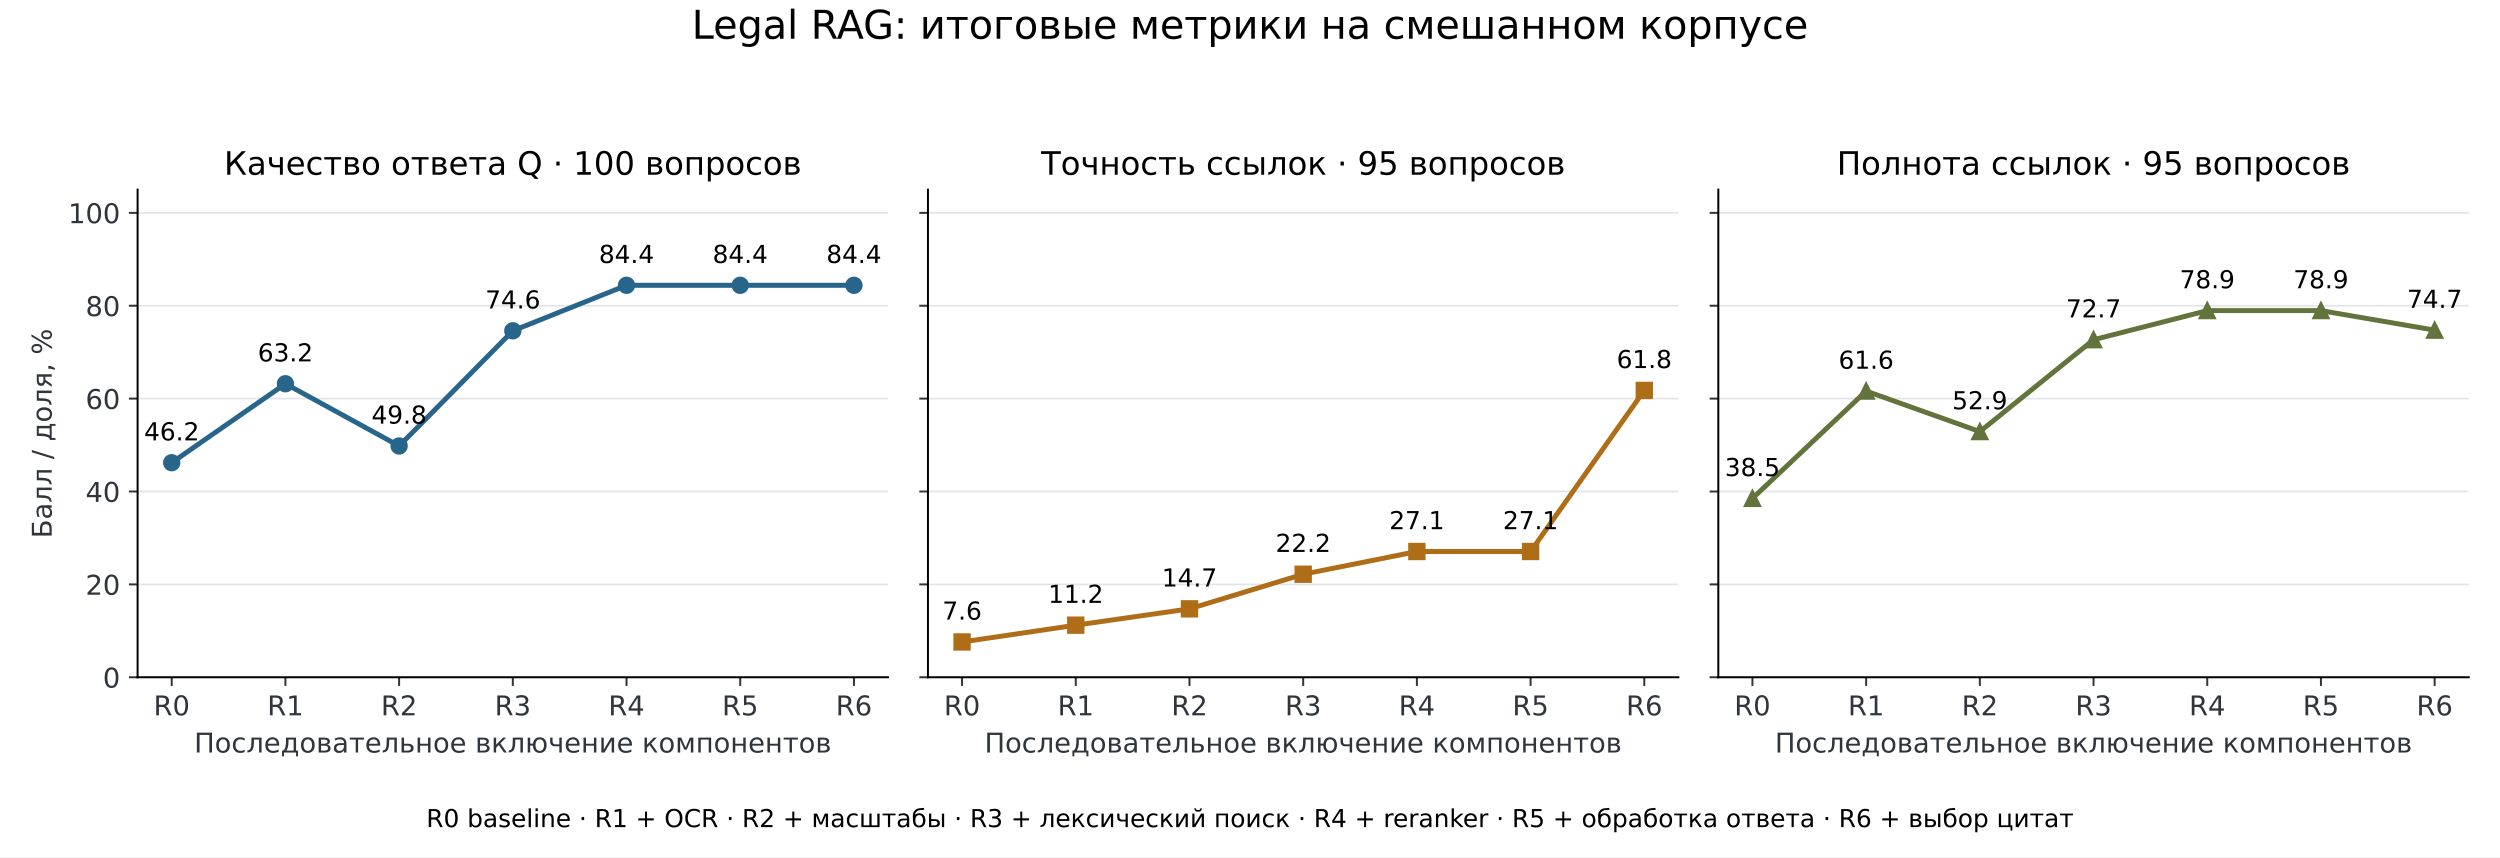
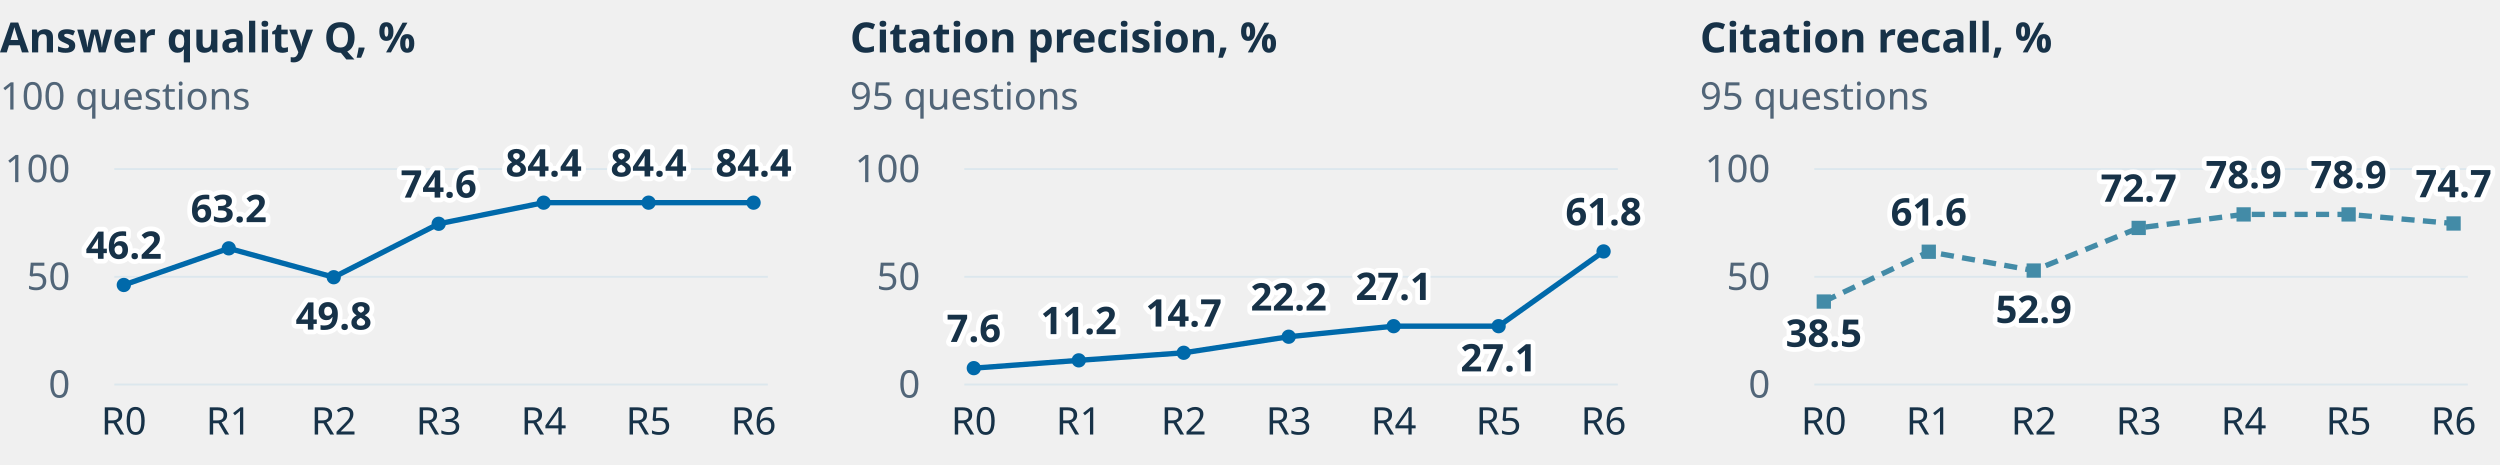
- <svg xmlns="http://www.w3.org/2000/svg" xmlns:xlink="http://www.w3.org/1999/xlink" width="1008pt" height="345.6pt" viewBox="0 0 1008 345.6" version="1.1">
-   <defs>
-     <style type="text/css">*{stroke-linejoin: round; stroke-linecap: butt}</style>
-   </defs>
-   <g id="figure_1">
-     <g id="patch_1">
-       <path d="M 0 345.6  L 1008 345.6  L 1008 0  L 0 0  z " style="fill: #ffffff" />
+ <svg xmlns="http://www.w3.org/2000/svg" width="2100" height="390" viewBox="0 0 2100 390" role="img" aria-labelledby="chart-title chart-desc">
+   <style>text{font-family:Noto,'Noto Sans',sans-serif;font-size:32px;fill:#173248}.title{font-size:35px;font-weight:700}.scope,.axis{fill:#516578}.value{font-size:32px;font-weight:700;paint-order:stroke;stroke:#fff;stroke-width:8px;stroke-linejoin:round}.stage{font-size:32px}.grid{stroke:#dce7ed;stroke-width:1.6}.line{fill:none;stroke-width:4.5;stroke-linejoin:round}</style>
+   <g data-metric="Q">
+     <text x="0" y="44" class="title" text-anchor="start">Answer quality Q, %</text>
+     <text x="0" y="92" class="scope" text-anchor="start">100 questions</text>
+     <line x1="96" y1="323" x2="645" y2="323" class="grid" />
+     <text x="59" y="334" class="axis" text-anchor="end">0</text>
+     <line x1="96" y1="232.5" x2="645" y2="232.5" class="grid" />
+     <text x="59" y="243.5" class="axis" text-anchor="end">50</text>
+     <line x1="96" y1="142" x2="645" y2="142" class="grid" />
+     <text x="59" y="153" class="axis" text-anchor="end">100</text>
+     <polyline class="line" stroke="#0069aa" points="104,239.378 192.167,208.608 280.333,232.862 368.5,187.974 456.667,170.236 544.833,170.236 633,170.236" />
+     <circle cx="104" cy="239.378" r="6" fill="#0069aa" />
+     <g class="point-label" data-variant="R0" data-value="46.2">
+       <text x="104" y="217.378" class="value" text-anchor="middle">46.2</text>
    </g>
-     <g id="axes_1">
-       <g id="patch_2">
-         <path d="M 55.48 273.072  L 358.057 273.072  L 358.057 76.457  L 55.48 76.457  z " style="fill: #ffffff" />
-       </g>
-       <g id="matplotlib.axis_1">
-         <g id="xtick_1">
-           <g id="line2d_1">
-             <defs>
-               <path id="mcd8f98e316" d="M 0 0  L 0 3.5  " style="stroke: #30343b; stroke-width: 0.8" />
-             </defs>
-             <g>
-               <use xlink:href="#mcd8f98e316" x="69.234" y="273.072" style="fill: #30343b; stroke: #30343b; stroke-width: 0.8" />
-             </g>
-           </g>
-           <g id="text_1">
-             <text style="font-size: 11px; font-family: 'DejaVu Sans'; text-anchor: middle; fill: #30343b" x="69.234" y="288.429" transform="rotate(-0 69.23351 288.4294)">R0</text>
-           </g>
-         </g>
-         <g id="xtick_2">
-           <g id="line2d_2">
-             <g>
-               <use xlink:href="#mcd8f98e316" x="115.079" y="273.072" style="fill: #30343b; stroke: #30343b; stroke-width: 0.8" />
-             </g>
-           </g>
-           <g id="text_2">
-             <text style="font-size: 11px; font-family: 'DejaVu Sans'; text-anchor: middle; fill: #30343b" x="115.079" y="288.429" transform="rotate(-0 115.0785 288.4294)">R1</text>
-           </g>
-         </g>
-         <g id="xtick_3">
-           <g id="line2d_3">
-             <g>
-               <use xlink:href="#mcd8f98e316" x="160.924" y="273.072" style="fill: #30343b; stroke: #30343b; stroke-width: 0.8" />
-             </g>
-           </g>
-           <g id="text_3">
-             <text style="font-size: 11px; font-family: 'DejaVu Sans'; text-anchor: middle; fill: #30343b" x="160.924" y="288.429" transform="rotate(-0 160.9236 288.4294)">R2</text>
-           </g>
-         </g>
-         <g id="xtick_4">
-           <g id="line2d_4">
-             <g>
-               <use xlink:href="#mcd8f98e316" x="206.769" y="273.072" style="fill: #30343b; stroke: #30343b; stroke-width: 0.8" />
-             </g>
-           </g>
-           <g id="text_4">
-             <text style="font-size: 11px; font-family: 'DejaVu Sans'; text-anchor: middle; fill: #30343b" x="206.769" y="288.429" transform="rotate(-0 206.7686 288.4294)">R3</text>
-           </g>
-         </g>
-         <g id="xtick_5">
-           <g id="line2d_5">
-             <g>
-               <use xlink:href="#mcd8f98e316" x="252.614" y="273.072" style="fill: #30343b; stroke: #30343b; stroke-width: 0.8" />
-             </g>
-           </g>
-           <g id="text_5">
-             <text style="font-size: 11px; font-family: 'DejaVu Sans'; text-anchor: middle; fill: #30343b" x="252.614" y="288.429" transform="rotate(-0 252.6136 288.4294)">R4</text>
-           </g>
-         </g>
-         <g id="xtick_6">
-           <g id="line2d_6">
-             <g>
-               <use xlink:href="#mcd8f98e316" x="298.459" y="273.072" style="fill: #30343b; stroke: #30343b; stroke-width: 0.8" />
-             </g>
-           </g>
-           <g id="text_6">
-             <text style="font-size: 11px; font-family: 'DejaVu Sans'; text-anchor: middle; fill: #30343b" x="298.459" y="288.429" transform="rotate(-0 298.4586 288.4294)">R5</text>
-           </g>
-         </g>
-         <g id="xtick_7">
-           <g id="line2d_7">
-             <g>
-               <use xlink:href="#mcd8f98e316" x="344.304" y="273.072" style="fill: #30343b; stroke: #30343b; stroke-width: 0.8" />
-             </g>
-           </g>
-           <g id="text_7">
-             <text style="font-size: 11px; font-family: 'DejaVu Sans'; text-anchor: middle; fill: #30343b" x="344.304" y="288.429" transform="rotate(-0 344.3037 288.4294)">R6</text>
-           </g>
-         </g>
-         <g id="text_8">
-           <text style="font-size: 11px; font-family: 'DejaVu Sans'; text-anchor: middle; fill: #30343b" x="206.769" y="303.429" transform="rotate(-0 206.7686 303.4294)">Последовательное включение компонентов</text>
-         </g>
-       </g>
-       <g id="matplotlib.axis_2">
-         <g id="ytick_1">
-           <g id="line2d_8">
-             <path d="M 55.48 273.072  L 358.057 273.072  " clip-path="url(#p21d8c9f2c8)" style="fill: none; stroke: #e2e5e8; stroke-width: 0.7; stroke-linecap: square" />
-           </g>
-           <g id="line2d_9">
-             <defs>
-               <path id="mf7530acbce" d="M 0 0  L -3.5 0  " style="stroke: #30343b; stroke-width: 0.8" />
-             </defs>
-             <g>
-               <use xlink:href="#mf7530acbce" x="55.48" y="273.072" style="fill: #30343b; stroke: #30343b; stroke-width: 0.8" />
-             </g>
-           </g>
-           <g id="text_9">
-             <text style="font-size: 11px; font-family: 'DejaVu Sans'; text-anchor: end; fill: #30343b" x="48.48" y="277.251" transform="rotate(-0 48.48 277.2507)">0</text>
-           </g>
-         </g>
-         <g id="ytick_2">
-           <g id="line2d_10">
-             <path d="M 55.48 235.621  L 358.057 235.621  " clip-path="url(#p21d8c9f2c8)" style="fill: none; stroke: #e2e5e8; stroke-width: 0.7; stroke-linecap: square" />
-           </g>
-           <g id="line2d_11">
-             <g>
-               <use xlink:href="#mf7530acbce" x="55.48" y="235.621" style="fill: #30343b; stroke: #30343b; stroke-width: 0.8" />
-             </g>
-           </g>
-           <g id="text_10">
-             <text style="font-size: 11px; font-family: 'DejaVu Sans'; text-anchor: end; fill: #30343b" x="48.48" y="239.8" transform="rotate(-0 48.48 239.8002)">20</text>
-           </g>
-         </g>
-         <g id="ytick_3">
-           <g id="line2d_12">
-             <path d="M 55.48 198.171  L 358.057 198.171  " clip-path="url(#p21d8c9f2c8)" style="fill: none; stroke: #e2e5e8; stroke-width: 0.7; stroke-linecap: square" />
-           </g>
-           <g id="line2d_13">
-             <g>
-               <use xlink:href="#mf7530acbce" x="55.48" y="198.171" style="fill: #30343b; stroke: #30343b; stroke-width: 0.8" />
-             </g>
-           </g>
-           <g id="text_11">
-             <text style="font-size: 11px; font-family: 'DejaVu Sans'; text-anchor: end; fill: #30343b" x="48.48" y="202.35" transform="rotate(-0 48.48 202.3496)">40</text>
-           </g>
-         </g>
-         <g id="ytick_4">
-           <g id="line2d_14">
-             <path d="M 55.48 160.72  L 358.057 160.72  " clip-path="url(#p21d8c9f2c8)" style="fill: none; stroke: #e2e5e8; stroke-width: 0.7; stroke-linecap: square" />
-           </g>
-           <g id="line2d_15">
-             <g>
-               <use xlink:href="#mf7530acbce" x="55.48" y="160.72" style="fill: #30343b; stroke: #30343b; stroke-width: 0.8" />
-             </g>
-           </g>
-           <g id="text_12">
-             <text style="font-size: 11px; font-family: 'DejaVu Sans'; text-anchor: end; fill: #30343b" x="48.48" y="164.899" transform="rotate(-0 48.48 164.8991)">60</text>
-           </g>
-         </g>
-         <g id="ytick_5">
-           <g id="line2d_16">
-             <path d="M 55.48 123.27  L 358.057 123.27  " clip-path="url(#p21d8c9f2c8)" style="fill: none; stroke: #e2e5e8; stroke-width: 0.7; stroke-linecap: square" />
-           </g>
-           <g id="line2d_17">
-             <g>
-               <use xlink:href="#mf7530acbce" x="55.48" y="123.27" style="fill: #30343b; stroke: #30343b; stroke-width: 0.8" />
-             </g>
-           </g>
-           <g id="text_13">
-             <text style="font-size: 11px; font-family: 'DejaVu Sans'; text-anchor: end; fill: #30343b" x="48.48" y="127.449" transform="rotate(-0 48.48 127.4486)">80</text>
-           </g>
-         </g>
-         <g id="ytick_6">
-           <g id="line2d_18">
-             <path d="M 55.48 85.819  L 358.057 85.819  " clip-path="url(#p21d8c9f2c8)" style="fill: none; stroke: #e2e5e8; stroke-width: 0.7; stroke-linecap: square" />
-           </g>
-           <g id="line2d_19">
-             <g>
-               <use xlink:href="#mf7530acbce" x="55.48" y="85.819" style="fill: #30343b; stroke: #30343b; stroke-width: 0.8" />
-             </g>
-           </g>
-           <g id="text_14">
-             <text style="font-size: 11px; font-family: 'DejaVu Sans'; text-anchor: end; fill: #30343b" x="48.48" y="89.998" transform="rotate(-0 48.48 89.99805)">100</text>
-           </g>
-         </g>
-         <g id="text_15">
-           <text style="font-size: 11px; font-family: 'DejaVu Sans'; text-anchor: middle; fill: #30343b" x="20.841" y="174.764" transform="rotate(-90 20.84117 174.7644)">Балл / доля, %</text>
-         </g>
-       </g>
-       <g id="line2d_20">
-         <path d="M 69.234 186.561  L 115.079 154.728  L 160.924 179.82  L 206.769 133.382  L 252.614 115.031  L 298.459 115.031  L 344.304 115.031  " clip-path="url(#p21d8c9f2c8)" style="fill: none; stroke: #28658a; stroke-width: 2; stroke-linecap: square" />
-         <defs>
-           <path id="m94f25f48f7" d="M 0 3  C 0.796 3 1.559 2.684 2.121 2.121  C 2.684 1.559 3 0.796 3 0  C 3 -0.796 2.684 -1.559 2.121 -2.121  C 1.559 -2.684 0.796 -3 0 -3  C -0.796 -3 -1.559 -2.684 -2.121 -2.121  C -2.684 -1.559 -3 -0.796 -3 0  C -3 0.796 -2.684 1.559 -2.121 2.121  C -1.559 2.684 -0.796 3 0 3  z " style="stroke: #28658a" />
-         </defs>
-         <g clip-path="url(#p21d8c9f2c8)">
-           <use xlink:href="#m94f25f48f7" x="69.234" y="186.561" style="fill: #28658a; stroke: #28658a" />
-           <use xlink:href="#m94f25f48f7" x="115.079" y="154.728" style="fill: #28658a; stroke: #28658a" />
-           <use xlink:href="#m94f25f48f7" x="160.924" y="179.82" style="fill: #28658a; stroke: #28658a" />
-           <use xlink:href="#m94f25f48f7" x="206.769" y="133.382" style="fill: #28658a; stroke: #28658a" />
-           <use xlink:href="#m94f25f48f7" x="252.614" y="115.031" style="fill: #28658a; stroke: #28658a" />
-           <use xlink:href="#m94f25f48f7" x="298.459" y="115.031" style="fill: #28658a; stroke: #28658a" />
-           <use xlink:href="#m94f25f48f7" x="344.304" y="115.031" style="fill: #28658a; stroke: #28658a" />
-         </g>
-       </g>
-       <g id="patch_3">
-         <path d="M 55.48 273.072  L 55.48 76.457  " style="fill: none; stroke: #000000; stroke-width: 0.8; stroke-linejoin: miter; stroke-linecap: square" />
-       </g>
-       <g id="patch_4">
-         <path d="M 55.48 273.072  L 358.057 273.072  " style="fill: none; stroke: #000000; stroke-width: 0.8; stroke-linejoin: miter; stroke-linecap: square" />
-       </g>
-       <g id="text_16">
-         <text style="font-size: 10px; font-family: 'DejaVu Sans'; text-anchor: middle" x="69.234" y="177.561" transform="rotate(-0 69.23351 177.5613)">46.2</text>
-       </g>
-       <g id="text_17">
-         <text style="font-size: 10px; font-family: 'DejaVu Sans'; text-anchor: middle" x="115.079" y="145.728" transform="rotate(-0 115.0785 145.7283)">63.2</text>
-       </g>
-       <g id="text_18">
-         <text style="font-size: 10px; font-family: 'DejaVu Sans'; text-anchor: middle" x="160.924" y="170.82" transform="rotate(-0 160.9236 170.8202)">49.8</text>
-       </g>
-       <g id="text_19">
-         <text style="font-size: 10px; font-family: 'DejaVu Sans'; text-anchor: middle" x="206.769" y="124.382" transform="rotate(-0 206.7686 124.3815)">74.6</text>
-       </g>
-       <g id="text_20">
-         <text style="font-size: 10px; font-family: 'DejaVu Sans'; text-anchor: middle" x="252.614" y="106.031" transform="rotate(-0 252.6136 106.0308)">84.4</text>
-       </g>
-       <g id="text_21">
-         <text style="font-size: 10px; font-family: 'DejaVu Sans'; text-anchor: middle" x="298.459" y="106.031" transform="rotate(-0 298.4586 106.0308)">84.4</text>
-       </g>
-       <g id="text_22">
-         <text style="font-size: 10px; font-family: 'DejaVu Sans'; text-anchor: middle" x="344.304" y="106.031" transform="rotate(-0 344.3037 106.0308)">84.4</text>
-       </g>
-       <g id="text_23">
-         <text style="font-size: 13px; font-family: 'DejaVu Sans'; text-anchor: middle" x="206.769" y="70.457" transform="rotate(-0 206.7686 70.4567)">Качество ответа Q · 100 вопросов</text>
-       </g>
+     <text x="104" y="365" class="stage" text-anchor="middle">R0</text>
+     <circle cx="192.167" cy="208.608" r="6" fill="#0069aa" />
+     <g class="point-label" data-variant="R1" data-value="63.2">
+       <text x="192.167" y="186.608" class="value" text-anchor="middle">63.2</text>
    </g>
-     <g id="axes_2">
-       <g id="patch_5">
-         <path d="M 374.153 273.072  L 676.731 273.072  L 676.731 76.457  L 374.153 76.457  z " style="fill: #ffffff" />
-       </g>
-       <g id="matplotlib.axis_3">
-         <g id="xtick_8">
-           <g id="line2d_21">
-             <g>
-               <use xlink:href="#mcd8f98e316" x="387.907" y="273.072" style="fill: #30343b; stroke: #30343b; stroke-width: 0.8" />
-             </g>
-           </g>
-           <g id="text_24">
-             <text style="font-size: 11px; font-family: 'DejaVu Sans'; text-anchor: middle; fill: #30343b" x="387.907" y="288.429" transform="rotate(-0 387.9068 288.4294)">R0</text>
-           </g>
-         </g>
-         <g id="xtick_9">
-           <g id="line2d_22">
-             <g>
-               <use xlink:href="#mcd8f98e316" x="433.752" y="273.072" style="fill: #30343b; stroke: #30343b; stroke-width: 0.8" />
-             </g>
-           </g>
-           <g id="text_25">
-             <text style="font-size: 11px; font-family: 'DejaVu Sans'; text-anchor: middle; fill: #30343b" x="433.752" y="288.429" transform="rotate(-0 433.7519 288.4294)">R1</text>
-           </g>
-         </g>
-         <g id="xtick_10">
-           <g id="line2d_23">
-             <g>
-               <use xlink:href="#mcd8f98e316" x="479.597" y="273.072" style="fill: #30343b; stroke: #30343b; stroke-width: 0.8" />
-             </g>
-           </g>
-           <g id="text_26">
-             <text style="font-size: 11px; font-family: 'DejaVu Sans'; text-anchor: middle; fill: #30343b" x="479.597" y="288.429" transform="rotate(-0 479.5969 288.4294)">R2</text>
-           </g>
-         </g>
-         <g id="xtick_11">
-           <g id="line2d_24">
-             <g>
-               <use xlink:href="#mcd8f98e316" x="525.442" y="273.072" style="fill: #30343b; stroke: #30343b; stroke-width: 0.8" />
-             </g>
-           </g>
-           <g id="text_27">
-             <text style="font-size: 11px; font-family: 'DejaVu Sans'; text-anchor: middle; fill: #30343b" x="525.442" y="288.429" transform="rotate(-0 525.4419 288.4294)">R3</text>
-           </g>
-         </g>
-         <g id="xtick_12">
-           <g id="line2d_25">
-             <g>
-               <use xlink:href="#mcd8f98e316" x="571.287" y="273.072" style="fill: #30343b; stroke: #30343b; stroke-width: 0.8" />
-             </g>
-           </g>
-           <g id="text_28">
-             <text style="font-size: 11px; font-family: 'DejaVu Sans'; text-anchor: middle; fill: #30343b" x="571.287" y="288.429" transform="rotate(-0 571.287 288.4294)">R4</text>
-           </g>
-         </g>
-         <g id="xtick_13">
-           <g id="line2d_26">
-             <g>
-               <use xlink:href="#mcd8f98e316" x="617.132" y="273.072" style="fill: #30343b; stroke: #30343b; stroke-width: 0.8" />
-             </g>
-           </g>
-           <g id="text_29">
-             <text style="font-size: 11px; font-family: 'DejaVu Sans'; text-anchor: middle; fill: #30343b" x="617.132" y="288.429" transform="rotate(-0 617.132 288.4294)">R5</text>
-           </g>
-         </g>
-         <g id="xtick_14">
-           <g id="line2d_27">
-             <g>
-               <use xlink:href="#mcd8f98e316" x="662.977" y="273.072" style="fill: #30343b; stroke: #30343b; stroke-width: 0.8" />
-             </g>
-           </g>
-           <g id="text_30">
-             <text style="font-size: 11px; font-family: 'DejaVu Sans'; text-anchor: middle; fill: #30343b" x="662.977" y="288.429" transform="rotate(-0 662.977 288.4294)">R6</text>
-           </g>
-         </g>
-         <g id="text_31">
-           <text style="font-size: 11px; font-family: 'DejaVu Sans'; text-anchor: middle; fill: #30343b" x="525.442" y="303.429" transform="rotate(-0 525.4419 303.4294)">Последовательное включение компонентов</text>
-         </g>
-       </g>
-       <g id="matplotlib.axis_4">
-         <g id="ytick_7">
-           <g id="line2d_28">
-             <path d="M 374.153 273.072  L 676.731 273.072  " clip-path="url(#pdcfb069121)" style="fill: none; stroke: #e2e5e8; stroke-width: 0.7; stroke-linecap: square" />
-           </g>
-           <g id="line2d_29">
-             <g>
-               <use xlink:href="#mf7530acbce" x="374.153" y="273.072" style="fill: #30343b; stroke: #30343b; stroke-width: 0.8" />
-             </g>
-           </g>
-         </g>
-         <g id="ytick_8">
-           <g id="line2d_30">
-             <path d="M 374.153 235.621  L 676.731 235.621  " clip-path="url(#pdcfb069121)" style="fill: none; stroke: #e2e5e8; stroke-width: 0.7; stroke-linecap: square" />
-           </g>
-           <g id="line2d_31">
-             <g>
-               <use xlink:href="#mf7530acbce" x="374.153" y="235.621" style="fill: #30343b; stroke: #30343b; stroke-width: 0.8" />
-             </g>
-           </g>
-         </g>
-         <g id="ytick_9">
-           <g id="line2d_32">
-             <path d="M 374.153 198.171  L 676.731 198.171  " clip-path="url(#pdcfb069121)" style="fill: none; stroke: #e2e5e8; stroke-width: 0.7; stroke-linecap: square" />
-           </g>
-           <g id="line2d_33">
-             <g>
-               <use xlink:href="#mf7530acbce" x="374.153" y="198.171" style="fill: #30343b; stroke: #30343b; stroke-width: 0.8" />
-             </g>
-           </g>
-         </g>
-         <g id="ytick_10">
-           <g id="line2d_34">
-             <path d="M 374.153 160.72  L 676.731 160.72  " clip-path="url(#pdcfb069121)" style="fill: none; stroke: #e2e5e8; stroke-width: 0.7; stroke-linecap: square" />
-           </g>
-           <g id="line2d_35">
-             <g>
-               <use xlink:href="#mf7530acbce" x="374.153" y="160.72" style="fill: #30343b; stroke: #30343b; stroke-width: 0.8" />
-             </g>
-           </g>
-         </g>
-         <g id="ytick_11">
-           <g id="line2d_36">
-             <path d="M 374.153 123.27  L 676.731 123.27  " clip-path="url(#pdcfb069121)" style="fill: none; stroke: #e2e5e8; stroke-width: 0.7; stroke-linecap: square" />
-           </g>
-           <g id="line2d_37">
-             <g>
-               <use xlink:href="#mf7530acbce" x="374.153" y="123.27" style="fill: #30343b; stroke: #30343b; stroke-width: 0.8" />
-             </g>
-           </g>
-         </g>
-         <g id="ytick_12">
-           <g id="line2d_38">
-             <path d="M 374.153 85.819  L 676.731 85.819  " clip-path="url(#pdcfb069121)" style="fill: none; stroke: #e2e5e8; stroke-width: 0.7; stroke-linecap: square" />
-           </g>
-           <g id="line2d_39">
-             <g>
-               <use xlink:href="#mf7530acbce" x="374.153" y="85.819" style="fill: #30343b; stroke: #30343b; stroke-width: 0.8" />
-             </g>
-           </g>
-         </g>
-       </g>
-       <g id="line2d_40">
-         <path d="M 387.907 258.836  L 433.752 252.066  L 479.597 245.486  L 525.442 231.529  L 571.287 222.366  L 617.132 222.366  L 662.977 157.414  " clip-path="url(#pdcfb069121)" style="fill: none; stroke: #ae6d16; stroke-width: 2; stroke-linecap: square" />
-         <defs>
-           <path id="mf3201d204e" d="M -3 3  L 3 3  L 3 -3  L -3 -3  z " style="stroke: #ae6d16; stroke-linejoin: miter" />
-         </defs>
-         <g clip-path="url(#pdcfb069121)">
-           <use xlink:href="#mf3201d204e" x="387.907" y="258.836" style="fill: #ae6d16; stroke: #ae6d16; stroke-linejoin: miter" />
-           <use xlink:href="#mf3201d204e" x="433.752" y="252.066" style="fill: #ae6d16; stroke: #ae6d16; stroke-linejoin: miter" />
-           <use xlink:href="#mf3201d204e" x="479.597" y="245.486" style="fill: #ae6d16; stroke: #ae6d16; stroke-linejoin: miter" />
-           <use xlink:href="#mf3201d204e" x="525.442" y="231.529" style="fill: #ae6d16; stroke: #ae6d16; stroke-linejoin: miter" />
-           <use xlink:href="#mf3201d204e" x="571.287" y="222.366" style="fill: #ae6d16; stroke: #ae6d16; stroke-linejoin: miter" />
-           <use xlink:href="#mf3201d204e" x="617.132" y="222.366" style="fill: #ae6d16; stroke: #ae6d16; stroke-linejoin: miter" />
-           <use xlink:href="#mf3201d204e" x="662.977" y="157.414" style="fill: #ae6d16; stroke: #ae6d16; stroke-linejoin: miter" />
-         </g>
-       </g>
-       <g id="patch_6">
-         <path d="M 374.153 273.072  L 374.153 76.457  " style="fill: none; stroke: #000000; stroke-width: 0.8; stroke-linejoin: miter; stroke-linecap: square" />
-       </g>
-       <g id="patch_7">
-         <path d="M 374.153 273.072  L 676.731 273.072  " style="fill: none; stroke: #000000; stroke-width: 0.8; stroke-linejoin: miter; stroke-linecap: square" />
-       </g>
-       <g id="text_32">
-         <text style="font-size: 10px; font-family: 'DejaVu Sans'; text-anchor: middle" x="387.907" y="249.836" transform="rotate(-0 387.9068 249.8356)">7.6</text>
-       </g>
-       <g id="text_33">
-         <text style="font-size: 10px; font-family: 'DejaVu Sans'; text-anchor: middle" x="433.752" y="243.066" transform="rotate(-0 433.7519 243.0659)">11.2</text>
-       </g>
-       <g id="text_34">
-         <text style="font-size: 10px; font-family: 'DejaVu Sans'; text-anchor: middle" x="479.597" y="236.486" transform="rotate(-0 479.5969 236.4863)">14.7</text>
-       </g>
-       <g id="text_35">
-         <text style="font-size: 10px; font-family: 'DejaVu Sans'; text-anchor: middle" x="525.442" y="222.529" transform="rotate(-0 525.4419 222.5291)">22.2</text>
-       </g>
-       <g id="text_36">
-         <text style="font-size: 10px; font-family: 'DejaVu Sans'; text-anchor: middle" x="571.287" y="213.366" transform="rotate(-0 571.287 213.3659)">27.1</text>
-       </g>
-       <g id="text_37">
-         <text style="font-size: 10px; font-family: 'DejaVu Sans'; text-anchor: middle" x="617.132" y="213.366" transform="rotate(-0 617.132 213.3659)">27.1</text>
-       </g>
-       <g id="text_38">
-         <text style="font-size: 10px; font-family: 'DejaVu Sans'; text-anchor: middle" x="662.977" y="148.414" transform="rotate(-0 662.977 148.4141)">61.8</text>
-       </g>
-       <g id="text_39">
-         <text style="font-size: 13px; font-family: 'DejaVu Sans'; text-anchor: middle" x="525.442" y="70.457" transform="rotate(-0 525.4419 70.4567)">Точность ссылок · 95 вопросов</text>
-       </g>
+     <text x="192.167" y="365" class="stage" text-anchor="middle">R1</text>
+     <circle cx="280.333" cy="232.862" r="6" fill="#0069aa" />
+     <g class="point-label" data-variant="R2" data-value="49.8">
+       <text x="280.333" y="276.862" class="value" text-anchor="middle">49.8</text>
    </g>
-     <g id="axes_3">
-       <g id="patch_8">
-         <path d="M 692.827 273.072  L 995.404 273.072  L 995.404 76.457  L 692.827 76.457  z " style="fill: #ffffff" />
-       </g>
-       <g id="matplotlib.axis_5">
-         <g id="xtick_15">
-           <g id="line2d_41">
-             <g>
-               <use xlink:href="#mcd8f98e316" x="706.58" y="273.072" style="fill: #30343b; stroke: #30343b; stroke-width: 0.8" />
-             </g>
-           </g>
-           <g id="text_40">
-             <text style="font-size: 11px; font-family: 'DejaVu Sans'; text-anchor: middle; fill: #30343b" x="706.58" y="288.429" transform="rotate(-0 706.5802 288.4294)">R0</text>
-           </g>
-         </g>
-         <g id="xtick_16">
-           <g id="line2d_42">
-             <g>
-               <use xlink:href="#mcd8f98e316" x="752.425" y="273.072" style="fill: #30343b; stroke: #30343b; stroke-width: 0.8" />
-             </g>
-           </g>
-           <g id="text_41">
-             <text style="font-size: 11px; font-family: 'DejaVu Sans'; text-anchor: middle; fill: #30343b" x="752.425" y="288.429" transform="rotate(-0 752.4252 288.4294)">R1</text>
-           </g>
-         </g>
-         <g id="xtick_17">
-           <g id="line2d_43">
-             <g>
-               <use xlink:href="#mcd8f98e316" x="798.27" y="273.072" style="fill: #30343b; stroke: #30343b; stroke-width: 0.8" />
-             </g>
-           </g>
-           <g id="text_42">
-             <text style="font-size: 11px; font-family: 'DejaVu Sans'; text-anchor: middle; fill: #30343b" x="798.27" y="288.429" transform="rotate(-0 798.2702 288.4294)">R2</text>
-           </g>
-         </g>
-         <g id="xtick_18">
-           <g id="line2d_44">
-             <g>
-               <use xlink:href="#mcd8f98e316" x="844.115" y="273.072" style="fill: #30343b; stroke: #30343b; stroke-width: 0.8" />
-             </g>
-           </g>
-           <g id="text_43">
-             <text style="font-size: 11px; font-family: 'DejaVu Sans'; text-anchor: middle; fill: #30343b" x="844.115" y="288.429" transform="rotate(-0 844.1153 288.4294)">R3</text>
-           </g>
-         </g>
-         <g id="xtick_19">
-           <g id="line2d_45">
-             <g>
-               <use xlink:href="#mcd8f98e316" x="889.96" y="273.072" style="fill: #30343b; stroke: #30343b; stroke-width: 0.8" />
-             </g>
-           </g>
-           <g id="text_44">
-             <text style="font-size: 11px; font-family: 'DejaVu Sans'; text-anchor: middle; fill: #30343b" x="889.96" y="288.429" transform="rotate(-0 889.9603 288.4294)">R4</text>
-           </g>
-         </g>
-         <g id="xtick_20">
-           <g id="line2d_46">
-             <g>
-               <use xlink:href="#mcd8f98e316" x="935.805" y="273.072" style="fill: #30343b; stroke: #30343b; stroke-width: 0.8" />
-             </g>
-           </g>
-           <g id="text_45">
-             <text style="font-size: 11px; font-family: 'DejaVu Sans'; text-anchor: middle; fill: #30343b" x="935.805" y="288.429" transform="rotate(-0 935.8053 288.4294)">R5</text>
-           </g>
-         </g>
-         <g id="xtick_21">
-           <g id="line2d_47">
-             <g>
-               <use xlink:href="#mcd8f98e316" x="981.65" y="273.072" style="fill: #30343b; stroke: #30343b; stroke-width: 0.8" />
-             </g>
-           </g>
-           <g id="text_46">
-             <text style="font-size: 11px; font-family: 'DejaVu Sans'; text-anchor: middle; fill: #30343b" x="981.65" y="288.429" transform="rotate(-0 981.6503 288.4294)">R6</text>
-           </g>
-         </g>
-         <g id="text_47">
-           <text style="font-size: 11px; font-family: 'DejaVu Sans'; text-anchor: middle; fill: #30343b" x="844.115" y="303.429" transform="rotate(-0 844.1153 303.4294)">Последовательное включение компонентов</text>
-         </g>
-       </g>
-       <g id="matplotlib.axis_6">
-         <g id="ytick_13">
-           <g id="line2d_48">
-             <path d="M 692.827 273.072  L 995.404 273.072  " clip-path="url(#p5dbef65bb9)" style="fill: none; stroke: #e2e5e8; stroke-width: 0.7; stroke-linecap: square" />
-           </g>
-           <g id="line2d_49">
-             <g>
-               <use xlink:href="#mf7530acbce" x="692.827" y="273.072" style="fill: #30343b; stroke: #30343b; stroke-width: 0.8" />
-             </g>
-           </g>
-         </g>
-         <g id="ytick_14">
-           <g id="line2d_50">
-             <path d="M 692.827 235.621  L 995.404 235.621  " clip-path="url(#p5dbef65bb9)" style="fill: none; stroke: #e2e5e8; stroke-width: 0.7; stroke-linecap: square" />
-           </g>
-           <g id="line2d_51">
-             <g>
-               <use xlink:href="#mf7530acbce" x="692.827" y="235.621" style="fill: #30343b; stroke: #30343b; stroke-width: 0.8" />
-             </g>
-           </g>
-         </g>
-         <g id="ytick_15">
-           <g id="line2d_52">
-             <path d="M 692.827 198.171  L 995.404 198.171  " clip-path="url(#p5dbef65bb9)" style="fill: none; stroke: #e2e5e8; stroke-width: 0.7; stroke-linecap: square" />
-           </g>
-           <g id="line2d_53">
-             <g>
-               <use xlink:href="#mf7530acbce" x="692.827" y="198.171" style="fill: #30343b; stroke: #30343b; stroke-width: 0.8" />
-             </g>
-           </g>
-         </g>
-         <g id="ytick_16">
-           <g id="line2d_54">
-             <path d="M 692.827 160.72  L 995.404 160.72  " clip-path="url(#p5dbef65bb9)" style="fill: none; stroke: #e2e5e8; stroke-width: 0.7; stroke-linecap: square" />
-           </g>
-           <g id="line2d_55">
-             <g>
-               <use xlink:href="#mf7530acbce" x="692.827" y="160.72" style="fill: #30343b; stroke: #30343b; stroke-width: 0.8" />
-             </g>
-           </g>
-         </g>
-         <g id="ytick_17">
-           <g id="line2d_56">
-             <path d="M 692.827 123.27  L 995.404 123.27  " clip-path="url(#p5dbef65bb9)" style="fill: none; stroke: #e2e5e8; stroke-width: 0.7; stroke-linecap: square" />
-           </g>
-           <g id="line2d_57">
-             <g>
-               <use xlink:href="#mf7530acbce" x="692.827" y="123.27" style="fill: #30343b; stroke: #30343b; stroke-width: 0.8" />
-             </g>
-           </g>
-         </g>
-         <g id="ytick_18">
-           <g id="line2d_58">
-             <path d="M 692.827 85.819  L 995.404 85.819  " clip-path="url(#p5dbef65bb9)" style="fill: none; stroke: #e2e5e8; stroke-width: 0.7; stroke-linecap: square" />
-           </g>
-           <g id="line2d_59">
-             <g>
-               <use xlink:href="#mf7530acbce" x="692.827" y="85.819" style="fill: #30343b; stroke: #30343b; stroke-width: 0.8" />
-             </g>
-           </g>
-         </g>
-       </g>
-       <g id="line2d_60">
-         <path d="M 706.58 200.963  L 752.425 157.682  L 798.27 174.025  L 844.115 136.985  L 889.96 125.241  L 935.805 125.241  L 981.65 133.125  " clip-path="url(#p5dbef65bb9)" style="fill: none; stroke: #62743b; stroke-width: 2; stroke-linecap: square" />
-         <defs>
-           <path id="mad6a0df753" d="M 0 -3  L -3 3  L 3 3  z " style="stroke: #62743b; stroke-linejoin: miter" />
-         </defs>
-         <g clip-path="url(#p5dbef65bb9)">
-           <use xlink:href="#mad6a0df753" x="706.58" y="200.963" style="fill: #62743b; stroke: #62743b; stroke-linejoin: miter" />
-           <use xlink:href="#mad6a0df753" x="752.425" y="157.682" style="fill: #62743b; stroke: #62743b; stroke-linejoin: miter" />
-           <use xlink:href="#mad6a0df753" x="798.27" y="174.025" style="fill: #62743b; stroke: #62743b; stroke-linejoin: miter" />
-           <use xlink:href="#mad6a0df753" x="844.115" y="136.985" style="fill: #62743b; stroke: #62743b; stroke-linejoin: miter" />
-           <use xlink:href="#mad6a0df753" x="889.96" y="125.241" style="fill: #62743b; stroke: #62743b; stroke-linejoin: miter" />
-           <use xlink:href="#mad6a0df753" x="935.805" y="125.241" style="fill: #62743b; stroke: #62743b; stroke-linejoin: miter" />
-           <use xlink:href="#mad6a0df753" x="981.65" y="133.125" style="fill: #62743b; stroke: #62743b; stroke-linejoin: miter" />
-         </g>
-       </g>
-       <g id="patch_9">
-         <path d="M 692.827 273.072  L 692.827 76.457  " style="fill: none; stroke: #000000; stroke-width: 0.8; stroke-linejoin: miter; stroke-linecap: square" />
-       </g>
-       <g id="patch_10">
-         <path d="M 692.827 273.072  L 995.404 273.072  " style="fill: none; stroke: #000000; stroke-width: 0.8; stroke-linejoin: miter; stroke-linecap: square" />
-       </g>
-       <g id="text_48">
-         <text style="font-size: 10px; font-family: 'DejaVu Sans'; text-anchor: middle" x="706.58" y="191.963" transform="rotate(-0 706.5802 191.9633)">38.5</text>
-       </g>
-       <g id="text_49">
-         <text style="font-size: 10px; font-family: 'DejaVu Sans'; text-anchor: middle" x="752.425" y="148.682" transform="rotate(-0 752.4252 148.6817)">61.6</text>
-       </g>
-       <g id="text_50">
-         <text style="font-size: 10px; font-family: 'DejaVu Sans'; text-anchor: middle" x="798.27" y="165.025" transform="rotate(-0 798.2702 165.0252)">52.9</text>
-       </g>
-       <g id="text_51">
-         <text style="font-size: 10px; font-family: 'DejaVu Sans'; text-anchor: middle" x="844.115" y="127.985" transform="rotate(-0 844.1153 127.9853)">72.7</text>
-       </g>
-       <g id="text_52">
-         <text style="font-size: 10px; font-family: 'DejaVu Sans'; text-anchor: middle" x="889.96" y="116.241" transform="rotate(-0 889.9603 116.2409)">78.9</text>
-       </g>
-       <g id="text_53">
-         <text style="font-size: 10px; font-family: 'DejaVu Sans'; text-anchor: middle" x="935.805" y="116.241" transform="rotate(-0 935.8053 116.2409)">78.9</text>
-       </g>
-       <g id="text_54">
-         <text style="font-size: 10px; font-family: 'DejaVu Sans'; text-anchor: middle" x="981.65" y="124.125" transform="rotate(-0 981.6503 124.1253)">74.7</text>
-       </g>
-       <g id="text_55">
-         <text style="font-size: 13px; font-family: 'DejaVu Sans'; text-anchor: middle" x="844.115" y="70.457" transform="rotate(-0 844.1153 70.4567)">Полнота ссылок · 95 вопросов</text>
-       </g>
+     <text x="280.333" y="365" class="stage" text-anchor="middle">R2</text>
+     <circle cx="368.5" cy="187.974" r="6" fill="#0069aa" />
+     <g class="point-label" data-variant="R3" data-value="74.6">
+       <text x="368.5" y="165.974" class="value" text-anchor="middle">74.6</text>
    </g>
-     <g id="text_56">
-       <text style="font-size: 16px; font-family: 'DejaVu Sans'; text-anchor: middle" x="504" y="15.614" transform="rotate(-0 504 15.6135)">Legal RAG: итоговые метрики на смешанном корпусе</text>
+     <text x="368.5" y="365" class="stage" text-anchor="middle">R3</text>
+     <circle cx="456.667" cy="170.236" r="6" fill="#0069aa" />
+     <g class="point-label" data-variant="R4" data-value="84.4">
+       <text x="456.667" y="148.236" class="value" text-anchor="middle">84.4</text>
    </g>
-     <g id="text_57">
-       <text style="font-size: 10px; font-family: 'DejaVu Sans'; text-anchor: middle" x="504" y="333.504" transform="rotate(-0 504 333.504)">R0 baseline  ·  R1 + OCR  ·  R2 + масштабы  ·  R3 + лексический поиск  ·  R4 + reranker  ·  R5 + обработка ответа  ·  R6 + выбор цитат</text>
+     <text x="456.667" y="365" class="stage" text-anchor="middle">R4</text>
+     <circle cx="544.833" cy="170.236" r="6" fill="#0069aa" />
+     <g class="point-label" data-variant="R5" data-value="84.4">
+       <text x="544.833" y="148.236" class="value" text-anchor="middle">84.4</text>
    </g>
+     <text x="544.833" y="365" class="stage" text-anchor="middle">R5</text>
+     <circle cx="633" cy="170.236" r="6" fill="#0069aa" />
+     <g class="point-label" data-variant="R6" data-value="84.4">
+       <text x="633" y="148.236" class="value" text-anchor="middle">84.4</text>
+     </g>
+     <text x="633" y="365" class="stage" text-anchor="middle">R6</text>
  </g>
-   <defs>
-     <clipPath id="p21d8c9f2c8">
-       <rect x="55.48" y="76.457" width="302.577" height="196.615" />
-     </clipPath>
-     <clipPath id="pdcfb069121">
-       <rect x="374.153" y="76.457" width="302.577" height="196.615" />
-     </clipPath>
-     <clipPath id="p5dbef65bb9">
-       <rect x="692.827" y="76.457" width="302.577" height="196.615" />
-     </clipPath>
-   </defs>
+   <g data-metric="precision">
+     <text x="714" y="44" class="title" text-anchor="start">Citation precision, %</text>
+     <text x="714" y="92" class="scope" text-anchor="start">95 questions</text>
+     <line x1="810" y1="323" x2="1359" y2="323" class="grid" />
+     <text x="773" y="334" class="axis" text-anchor="end">0</text>
+     <line x1="810" y1="232.5" x2="1359" y2="232.5" class="grid" />
+     <text x="773" y="243.5" class="axis" text-anchor="end">50</text>
+     <line x1="810" y1="142" x2="1359" y2="142" class="grid" />
+     <text x="773" y="153" class="axis" text-anchor="end">100</text>
+     <polyline class="line" stroke="#0069aa" points="818,309.239 906.167,302.695 994.333,296.335 1082.5,282.844 1170.667,273.987 1258.833,273.987 1347,211.204" />
+     <circle cx="818" cy="309.239" r="6" fill="#0069aa" />
+     <g class="point-label" data-variant="R0" data-value="7.6">
+       <text x="818" y="287.239" class="value" text-anchor="middle">7.6</text>
+     </g>
+     <text x="818" y="365" class="stage" text-anchor="middle">R0</text>
+     <circle cx="906.167" cy="302.695" r="6" fill="#0069aa" />
+     <g class="point-label" data-variant="R1" data-value="11.2">
+       <text x="906.167" y="280.695" class="value" text-anchor="middle">11.2</text>
+     </g>
+     <text x="906.167" y="365" class="stage" text-anchor="middle">R1</text>
+     <circle cx="994.333" cy="296.335" r="6" fill="#0069aa" />
+     <g class="point-label" data-variant="R2" data-value="14.7">
+       <text x="994.333" y="274.335" class="value" text-anchor="middle">14.7</text>
+     </g>
+     <text x="994.333" y="365" class="stage" text-anchor="middle">R2</text>
+     <circle cx="1082.5" cy="282.844" r="6" fill="#0069aa" />
+     <g class="point-label" data-variant="R3" data-value="22.2">
+       <text x="1082.5" y="260.844" class="value" text-anchor="middle">22.2</text>
+     </g>
+     <text x="1082.5" y="365" class="stage" text-anchor="middle">R3</text>
+     <circle cx="1170.667" cy="273.987" r="6" fill="#0069aa" />
+     <g class="point-label" data-variant="R4" data-value="27.1">
+       <text x="1170.667" y="251.987" class="value" text-anchor="middle">27.1</text>
+     </g>
+     <text x="1170.667" y="365" class="stage" text-anchor="middle">R4</text>
+     <circle cx="1258.833" cy="273.987" r="6" fill="#0069aa" />
+     <g class="point-label" data-variant="R5" data-value="27.1">
+       <text x="1258.833" y="311.987" class="value" text-anchor="middle">27.1</text>
+     </g>
+     <text x="1258.833" y="365" class="stage" text-anchor="middle">R5</text>
+     <circle cx="1347" cy="211.204" r="6" fill="#0069aa" />
+     <g class="point-label" data-variant="R6" data-value="61.8">
+       <text x="1347" y="189.204" class="value" text-anchor="middle">61.8</text>
+     </g>
+     <text x="1347" y="365" class="stage" text-anchor="middle">R6</text>
+   </g>
+   <g data-metric="recall">
+     <text x="1428" y="44" class="title" text-anchor="start">Citation recall, %</text>
+     <text x="1428" y="92" class="scope" text-anchor="start">95 questions</text>
+     <line x1="1524" y1="323" x2="2073" y2="323" class="grid" />
+     <text x="1487" y="334" class="axis" text-anchor="end">0</text>
+     <line x1="1524" y1="232.5" x2="2073" y2="232.5" class="grid" />
+     <text x="1487" y="243.5" class="axis" text-anchor="end">50</text>
+     <line x1="1524" y1="142" x2="2073" y2="142" class="grid" />
+     <text x="1487" y="153" class="axis" text-anchor="end">100</text>
+     <polyline class="line" stroke="#438ba7" stroke-dasharray="11 7" points="1532,253.299 1620.167,211.463 1708.333,227.261 1796.5,191.457 1884.667,180.105 1972.833,180.105 2061,187.726" />
+     <rect x="1526" y="247.299" width="12" height="12" fill="#438ba7" />
+     <g class="point-label" data-variant="R0" data-value="38.5">
+       <text x="1532" y="291.299" class="value" text-anchor="middle">38.5</text>
+     </g>
+     <text x="1532" y="365" class="stage" text-anchor="middle">R0</text>
+     <rect x="1614.167" y="205.463" width="12" height="12" fill="#438ba7" />
+     <g class="point-label" data-variant="R1" data-value="61.6">
+       <text x="1620.167" y="189.463" class="value" text-anchor="middle">61.6</text>
+     </g>
+     <text x="1620.167" y="365" class="stage" text-anchor="middle">R1</text>
+     <rect x="1702.333" y="221.261" width="12" height="12" fill="#438ba7" />
+     <g class="point-label" data-variant="R2" data-value="52.9">
+       <text x="1708.333" y="271.261" class="value" text-anchor="middle">52.9</text>
+     </g>
+     <text x="1708.333" y="365" class="stage" text-anchor="middle">R2</text>
+     <rect x="1790.5" y="185.457" width="12" height="12" fill="#438ba7" />
+     <g class="point-label" data-variant="R3" data-value="72.7">
+       <text x="1796.5" y="169.457" class="value" text-anchor="middle">72.7</text>
+     </g>
+     <text x="1796.5" y="365" class="stage" text-anchor="middle">R3</text>
+     <rect x="1878.667" y="174.105" width="12" height="12" fill="#438ba7" />
+     <g class="point-label" data-variant="R4" data-value="78.9">
+       <text x="1884.667" y="158.105" class="value" text-anchor="middle">78.9</text>
+     </g>
+     <text x="1884.667" y="365" class="stage" text-anchor="middle">R4</text>
+     <rect x="1966.833" y="174.105" width="12" height="12" fill="#438ba7" />
+     <g class="point-label" data-variant="R5" data-value="78.9">
+       <text x="1972.833" y="158.105" class="value" text-anchor="middle">78.9</text>
+     </g>
+     <text x="1972.833" y="365" class="stage" text-anchor="middle">R5</text>
+     <rect x="2055" y="181.726" width="12" height="12" fill="#438ba7" />
+     <g class="point-label" data-variant="R6" data-value="74.7">
+       <text x="2061" y="165.726" class="value" text-anchor="middle">74.7</text>
+     </g>
+     <text x="2061" y="365" class="stage" text-anchor="middle">R6</text>
+   </g>
</svg>
